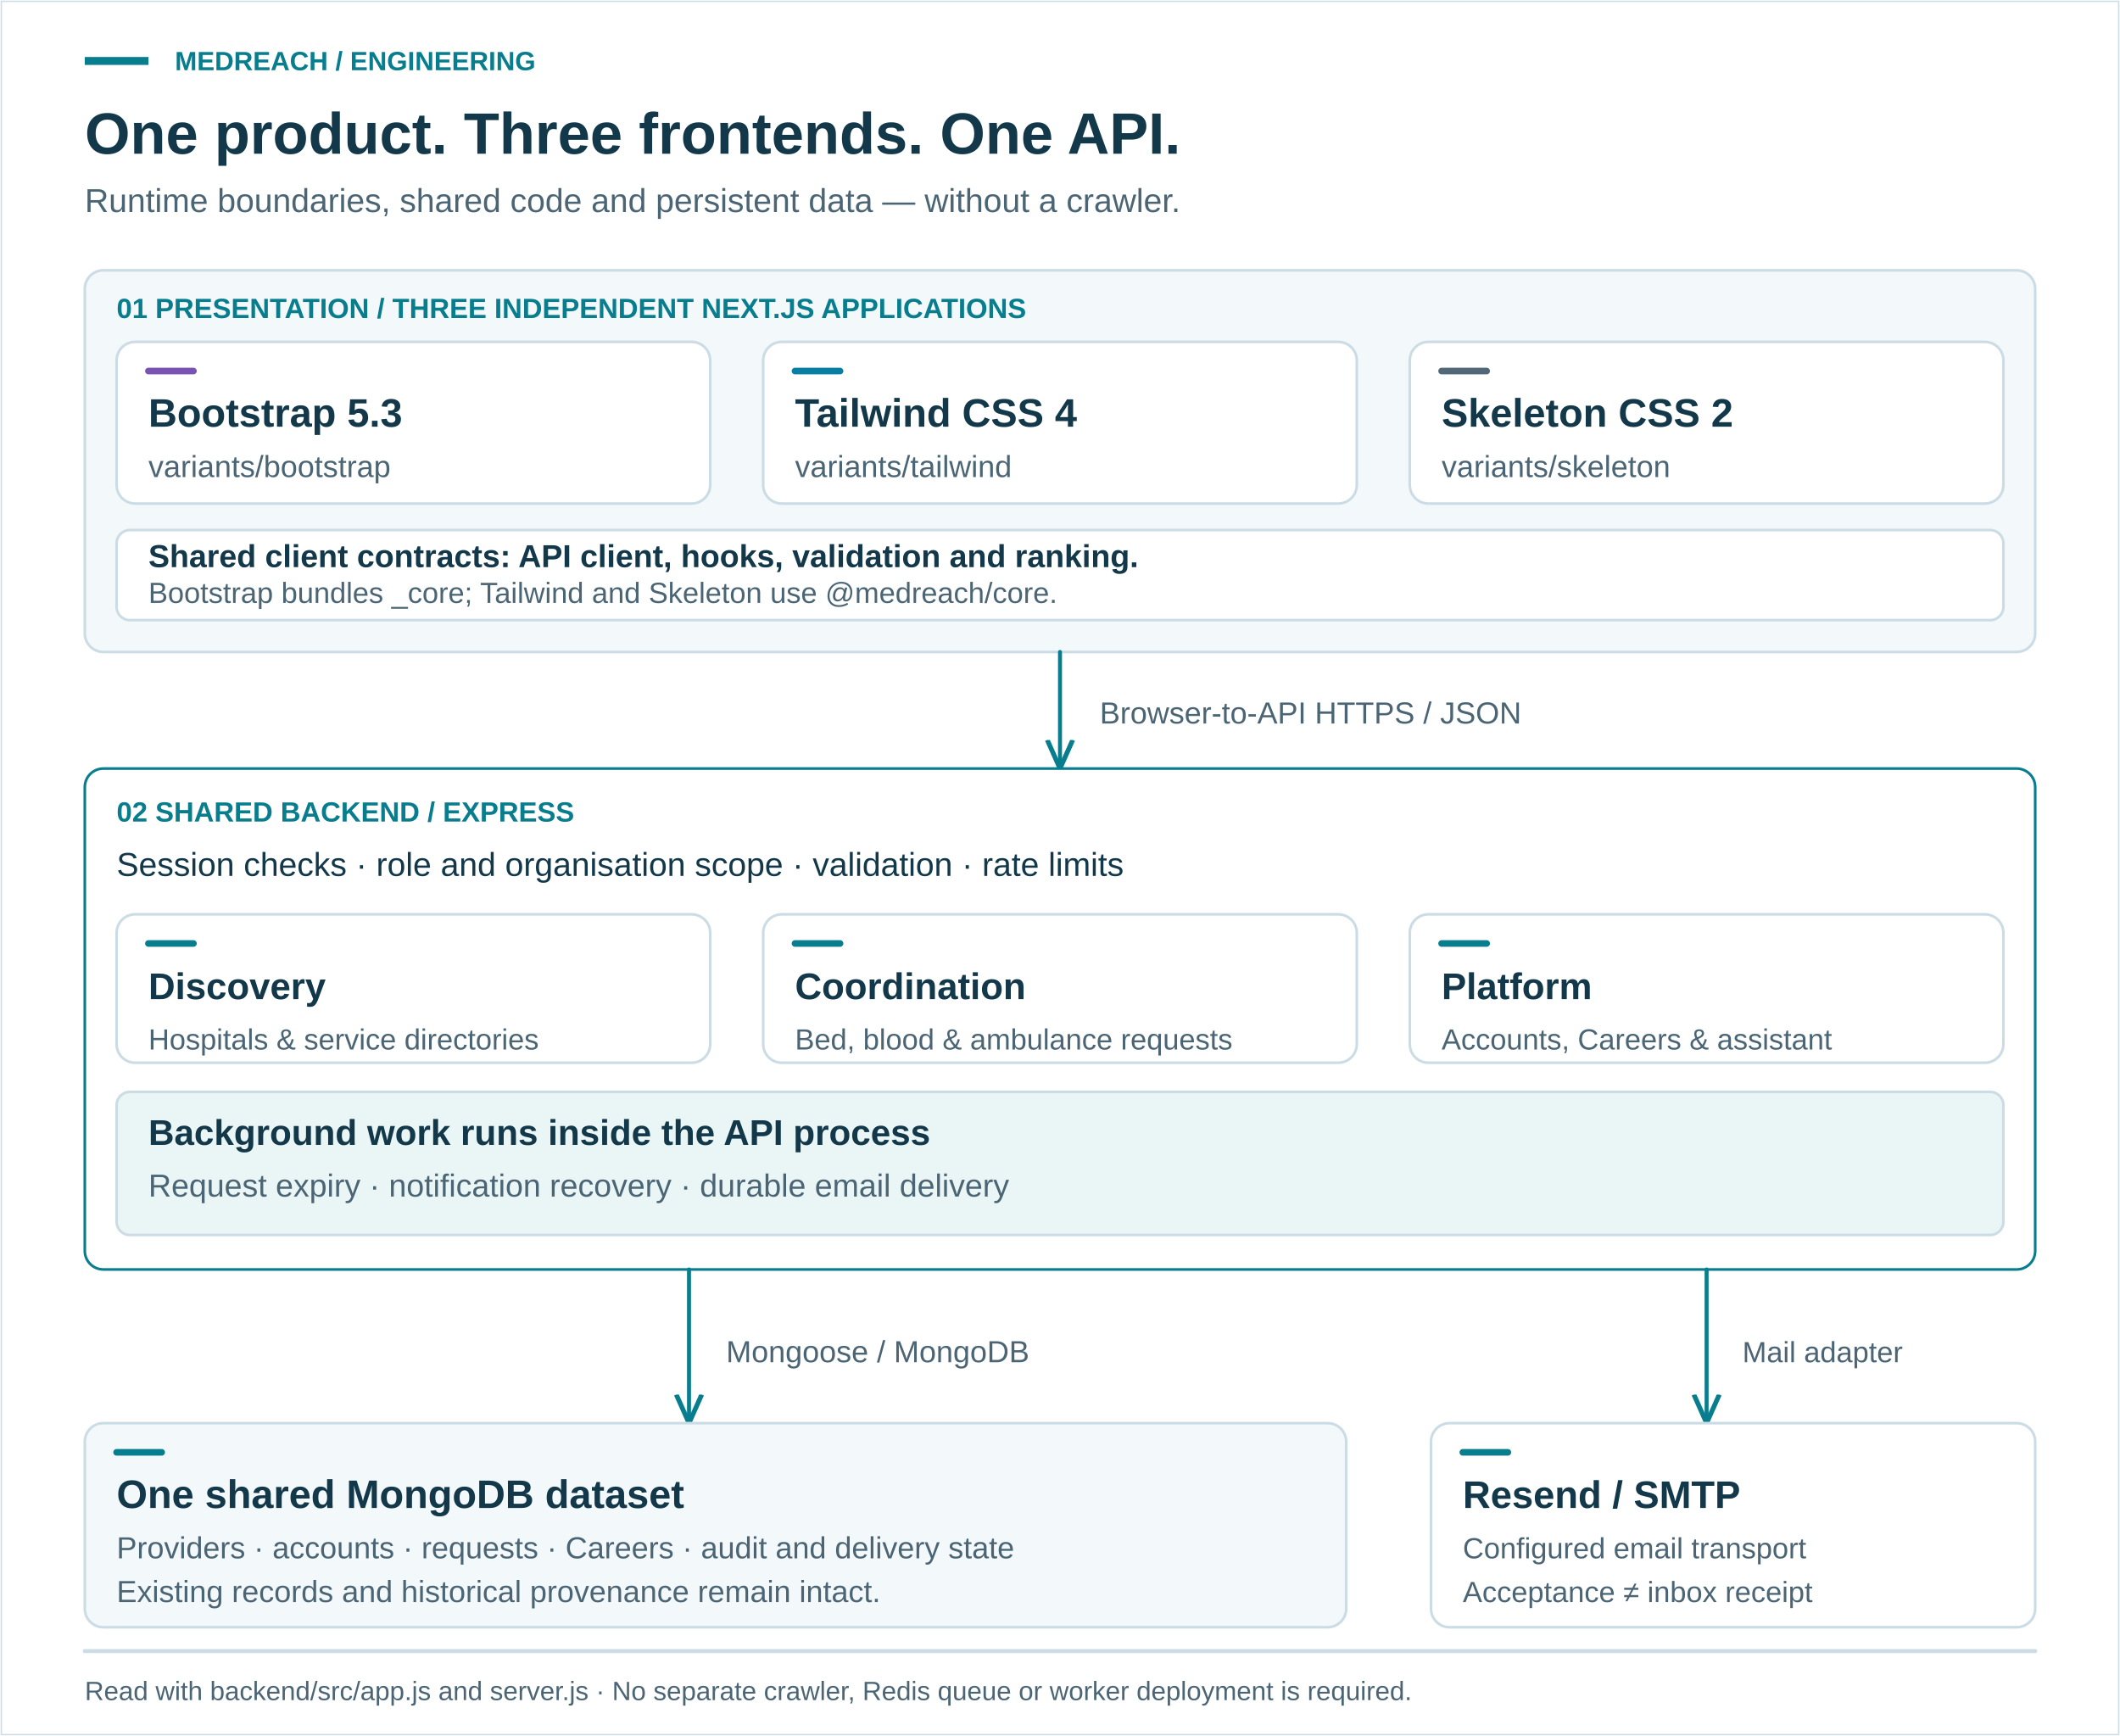
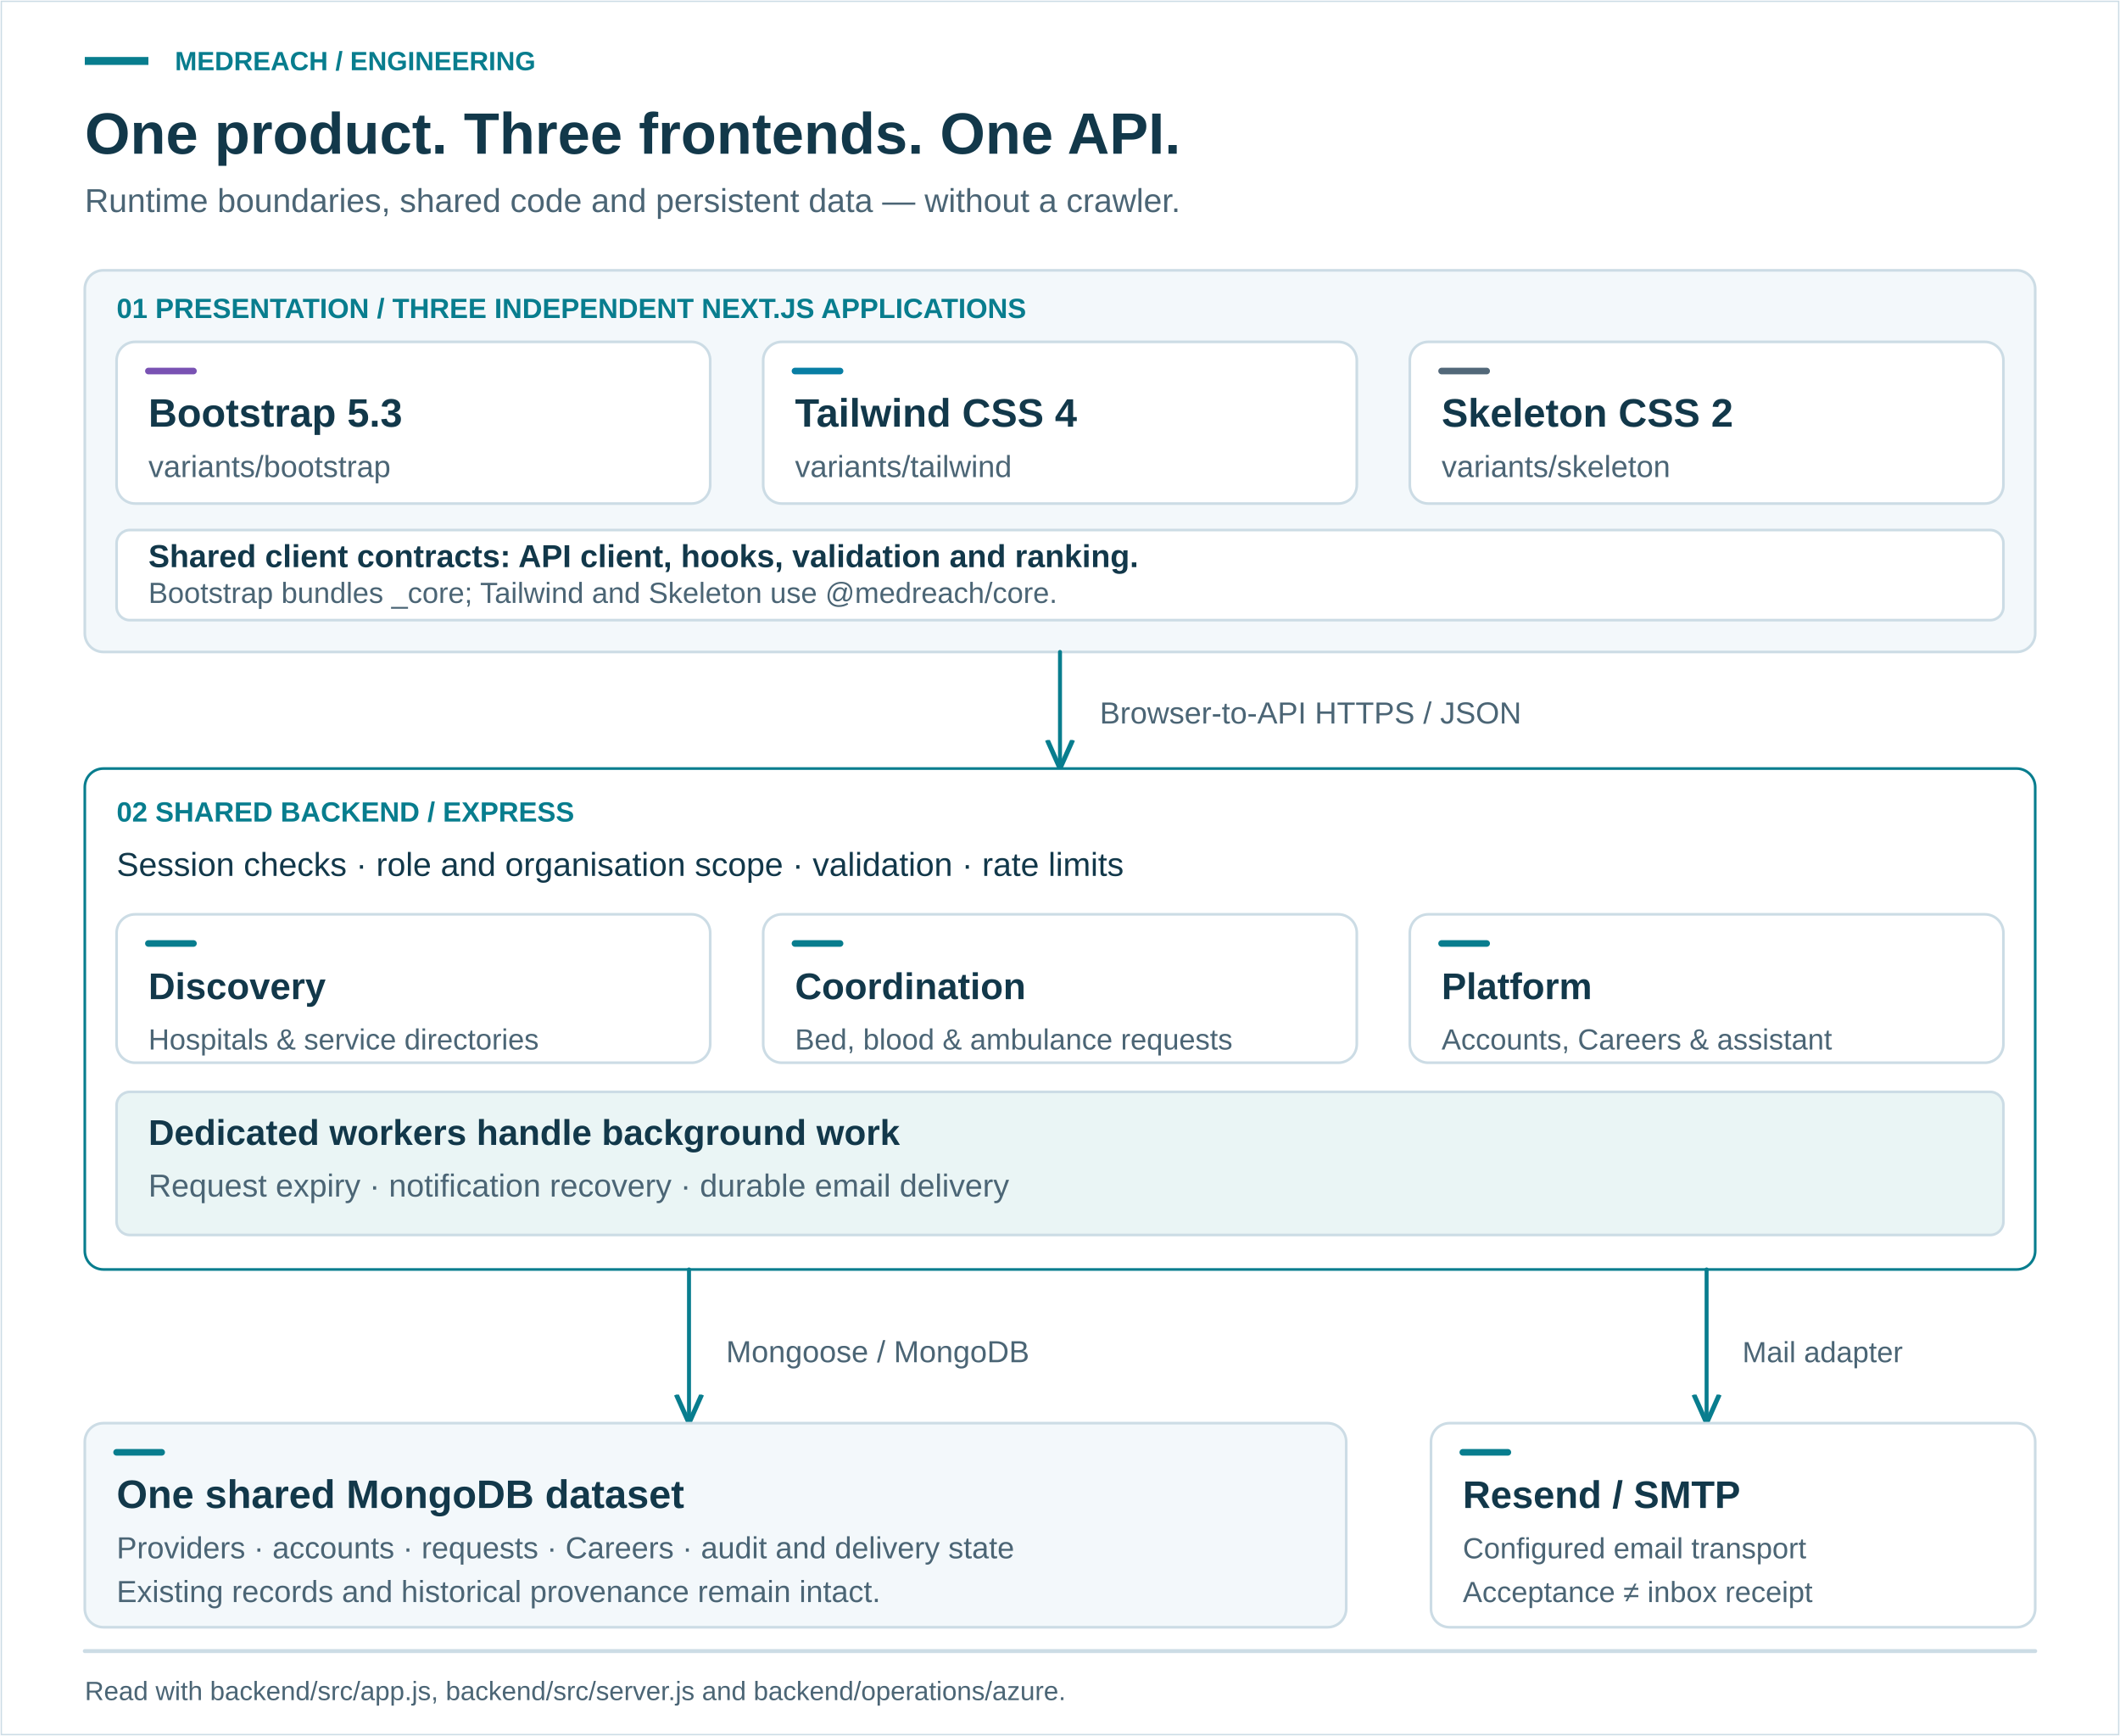
<svg xmlns="http://www.w3.org/2000/svg" width="1600" height="1310" viewBox="0 0 1600 1310" role="img" aria-labelledby="title desc">
  <defs>
    <marker id="arrow" viewBox="0 0 10 10" refX="9" refY="5" markerWidth="8" markerHeight="8" orient="auto-start-reverse">
      <path d="M 0 1 L 9 5 L 0 9" fill="none" stroke="#087D8E" stroke-width="1.5" />
    </marker>
  </defs>
  <rect width="1600" height="1310" fill="white" />
  <rect x="1" y="1" width="1598" height="1308" fill="none" stroke="#CCDCE5" />
  <path d="M64 46 H112" stroke="#087D8E" stroke-width="6" />
  <text x="132" y="53" fill="#087D8E" font-size="20" font-weight="700" font-family="Arial, Helvetica, sans-serif" text-anchor="start" data-max-width="1000">MEDREACH  /  ENGINEERING</text>
  <text x="64" y="116" fill="#12384A" font-size="44" font-weight="700" font-family="Arial, Helvetica, sans-serif" text-anchor="start" data-max-width="1472">One product. Three frontends. One API.</text>
  <text x="64" y="160" fill="#4B6575" font-size="25" font-weight="400" font-family="Arial, Helvetica, sans-serif" text-anchor="start" data-max-width="1472">Runtime boundaries, shared code and persistent data — without a crawler.</text>
  <rect x="64" y="204" width="1472" height="288" rx="14" fill="#F3F8FB" stroke="#CCDCE5" stroke-width="2" />
  <text x="88" y="240" fill="#087D8E" font-size="21" font-weight="700" font-family="Arial, Helvetica, sans-serif" text-anchor="start" data-max-width="1384">01  PRESENTATION  /  THREE INDEPENDENT NEXT.JS APPLICATIONS</text>
  <rect x="88" y="258" width="448" height="122" rx="14" fill="#FFFFFF" stroke="#CCDCE5" stroke-width="2" />
  <path d="M112 280 H146" stroke="#7952B3" stroke-width="5" stroke-linecap="round" />
  <text x="112" y="322" fill="#12384A" font-size="30" font-weight="700" font-family="Arial, Helvetica, sans-serif" text-anchor="start" data-max-width="400">Bootstrap 5.3</text>
  <text x="112" y="360" fill="#4B6575" font-size="23" font-weight="400" font-family="Arial, Helvetica, sans-serif" text-anchor="start" data-max-width="400">variants/bootstrap</text>
  <rect x="576" y="258" width="448" height="122" rx="14" fill="#FFFFFF" stroke="#CCDCE5" stroke-width="2" />
  <path d="M600 280 H634" stroke="#087EA4" stroke-width="5" stroke-linecap="round" />
  <text x="600" y="322" fill="#12384A" font-size="30" font-weight="700" font-family="Arial, Helvetica, sans-serif" text-anchor="start" data-max-width="400">Tailwind CSS 4</text>
  <text x="600" y="360" fill="#4B6575" font-size="23" font-weight="400" font-family="Arial, Helvetica, sans-serif" text-anchor="start" data-max-width="400">variants/tailwind</text>
  <rect x="1064" y="258" width="448" height="122" rx="14" fill="#FFFFFF" stroke="#CCDCE5" stroke-width="2" />
  <path d="M1088 280 H1122" stroke="#526879" stroke-width="5" stroke-linecap="round" />
  <text x="1088" y="322" fill="#12384A" font-size="30" font-weight="700" font-family="Arial, Helvetica, sans-serif" text-anchor="start" data-max-width="400">Skeleton CSS 2</text>
  <text x="1088" y="360" fill="#4B6575" font-size="23" font-weight="400" font-family="Arial, Helvetica, sans-serif" text-anchor="start" data-max-width="400">variants/skeleton</text>
  <rect x="88" y="400" width="1424" height="68" rx="10" fill="#FFFFFF" stroke="#CCDCE5" stroke-width="2" />
  <text x="112" y="428" fill="#12384A" font-size="24" font-weight="700" font-family="Arial, Helvetica, sans-serif" text-anchor="start" data-max-width="1368">Shared client contracts: API client, hooks, validation and ranking.</text>
  <text x="112" y="455" fill="#4B6575" font-size="22" font-weight="400" font-family="Arial, Helvetica, sans-serif" text-anchor="start" data-max-width="1368">Bootstrap bundles _core; Tailwind and Skeleton use @medreach/core.</text>
  <path d="M800 492 L800 580" fill="none" stroke="#087D8E" stroke-width="3" stroke-linecap="round" stroke-linejoin="round" marker-end="url(#arrow)" />
  <text x="830" y="546" fill="#4B6575" font-size="23" font-weight="400" font-family="Arial, Helvetica, sans-serif" text-anchor="start" data-max-width="650">Browser-to-API HTTPS / JSON</text>
  <rect x="64" y="580" width="1472" height="378" rx="14" fill="#FFFFFF" stroke="#087D8E" stroke-width="2" />
  <text x="88" y="620" fill="#087D8E" font-size="21" font-weight="700" font-family="Arial, Helvetica, sans-serif" text-anchor="start" data-max-width="1384">02  SHARED BACKEND  /  EXPRESS</text>
  <text x="88" y="661" fill="#12384A" font-size="25" font-weight="400" font-family="Arial, Helvetica, sans-serif" text-anchor="start" data-max-width="1424">Session checks · role and organisation scope · validation · rate limits</text>
  <rect x="88" y="690" width="448" height="112" rx="14" fill="#FFFFFF" stroke="#CCDCE5" stroke-width="2" />
  <path d="M112 712 H146" stroke="#087D8E" stroke-width="5" stroke-linecap="round" />
  <text x="112" y="754" fill="#12384A" font-size="28" font-weight="700" font-family="Arial, Helvetica, sans-serif" text-anchor="start" data-max-width="400">Discovery</text>
  <text x="112" y="792" fill="#4B6575" font-size="22" font-weight="400" font-family="Arial, Helvetica, sans-serif" text-anchor="start" data-max-width="400">Hospitals &amp; service directories</text>
  <rect x="576" y="690" width="448" height="112" rx="14" fill="#FFFFFF" stroke="#CCDCE5" stroke-width="2" />
  <path d="M600 712 H634" stroke="#087D8E" stroke-width="5" stroke-linecap="round" />
  <text x="600" y="754" fill="#12384A" font-size="28" font-weight="700" font-family="Arial, Helvetica, sans-serif" text-anchor="start" data-max-width="400">Coordination</text>
  <text x="600" y="792" fill="#4B6575" font-size="22" font-weight="400" font-family="Arial, Helvetica, sans-serif" text-anchor="start" data-max-width="400">Bed, blood &amp; ambulance requests</text>
  <rect x="1064" y="690" width="448" height="112" rx="14" fill="#FFFFFF" stroke="#CCDCE5" stroke-width="2" />
  <path d="M1088 712 H1122" stroke="#087D8E" stroke-width="5" stroke-linecap="round" />
  <text x="1088" y="754" fill="#12384A" font-size="28" font-weight="700" font-family="Arial, Helvetica, sans-serif" text-anchor="start" data-max-width="400">Platform</text>
  <text x="1088" y="792" fill="#4B6575" font-size="22" font-weight="400" font-family="Arial, Helvetica, sans-serif" text-anchor="start" data-max-width="400">Accounts, Careers &amp; assistant</text>
  <rect x="88" y="824" width="1424" height="108" rx="10" fill="#EAF5F5" stroke="#CCDCE5" stroke-width="2" />
-   <text x="112" y="864" fill="#12384A" font-size="27" font-weight="700" font-family="Arial, Helvetica, sans-serif" text-anchor="start" data-max-width="1368">Background work runs inside the API process</text>
+   <text x="112" y="864" fill="#12384A" font-size="27" font-weight="700" font-family="Arial, Helvetica, sans-serif" text-anchor="start" data-max-width="1368">Dedicated workers handle background work</text>
  <text x="112" y="903" fill="#4B6575" font-size="24" font-weight="400" font-family="Arial, Helvetica, sans-serif" text-anchor="start" data-max-width="1368">Request expiry · notification recovery · durable email delivery</text>
  <path d="M520 958 L520 1074" fill="none" stroke="#087D8E" stroke-width="3" stroke-linecap="round" stroke-linejoin="round" marker-end="url(#arrow)" />
  <text x="548" y="1028" fill="#4B6575" font-size="23" font-weight="400" font-family="Arial, Helvetica, sans-serif" text-anchor="start" data-max-width="460">Mongoose / MongoDB</text>
  <path d="M1288 958 L1288 1074" fill="none" stroke="#087D8E" stroke-width="3" stroke-linecap="round" stroke-linejoin="round" marker-end="url(#arrow)" />
  <text x="1315" y="1028" fill="#4B6575" font-size="22" font-weight="400" font-family="Arial, Helvetica, sans-serif" text-anchor="start" data-max-width="220">Mail adapter</text>
  <rect x="64" y="1074" width="952" height="154" rx="14" fill="#F3F8FB" stroke="#CCDCE5" stroke-width="2" />
  <path d="M88 1096 H122" stroke="#087D8E" stroke-width="5" stroke-linecap="round" />
  <text x="88" y="1138" fill="#12384A" font-size="30" font-weight="700" font-family="Arial, Helvetica, sans-serif" text-anchor="start" data-max-width="904">One shared MongoDB dataset</text>
  <text x="88" y="1176" fill="#4B6575" font-size="23" font-weight="400" font-family="Arial, Helvetica, sans-serif" text-anchor="start" data-max-width="904">Providers · accounts · requests · Careers · audit and delivery state</text>
  <text x="88" y="1209" fill="#4B6575" font-size="23" font-weight="400" font-family="Arial, Helvetica, sans-serif" text-anchor="start" data-max-width="904">Existing records and historical provenance remain intact.</text>
  <rect x="1080" y="1074" width="456" height="154" rx="14" fill="#FFFFFF" stroke="#CCDCE5" stroke-width="2" />
  <path d="M1104 1096 H1138" stroke="#087D8E" stroke-width="5" stroke-linecap="round" />
  <text x="1104" y="1138" fill="#12384A" font-size="29" font-weight="700" font-family="Arial, Helvetica, sans-serif" text-anchor="start" data-max-width="408">Resend / SMTP</text>
  <text x="1104" y="1176" fill="#4B6575" font-size="22" font-weight="400" font-family="Arial, Helvetica, sans-serif" text-anchor="start" data-max-width="408">Configured email transport</text>
  <text x="1104" y="1209" fill="#4B6575" font-size="22" font-weight="400" font-family="Arial, Helvetica, sans-serif" text-anchor="start" data-max-width="408">Acceptance ≠ inbox receipt</text>
  <path d="M64 1246 L1536 1246" fill="none" stroke="#CCDCE5" stroke-width="3" stroke-linecap="round" stroke-linejoin="round" />
-   <text x="64" y="1283" fill="#4B6575" font-size="20" font-weight="400" font-family="Arial, Helvetica, sans-serif" text-anchor="start" data-max-width="1472">Read with backend/src/app.js and server.js · No separate crawler, Redis queue or worker deployment is required.</text>
+   <text x="64" y="1283" fill="#4B6575" font-size="20" font-weight="400" font-family="Arial, Helvetica, sans-serif" text-anchor="start" data-max-width="1472">Read with backend/src/app.js, backend/src/server.js and backend/operations/azure.</text>
</svg>
